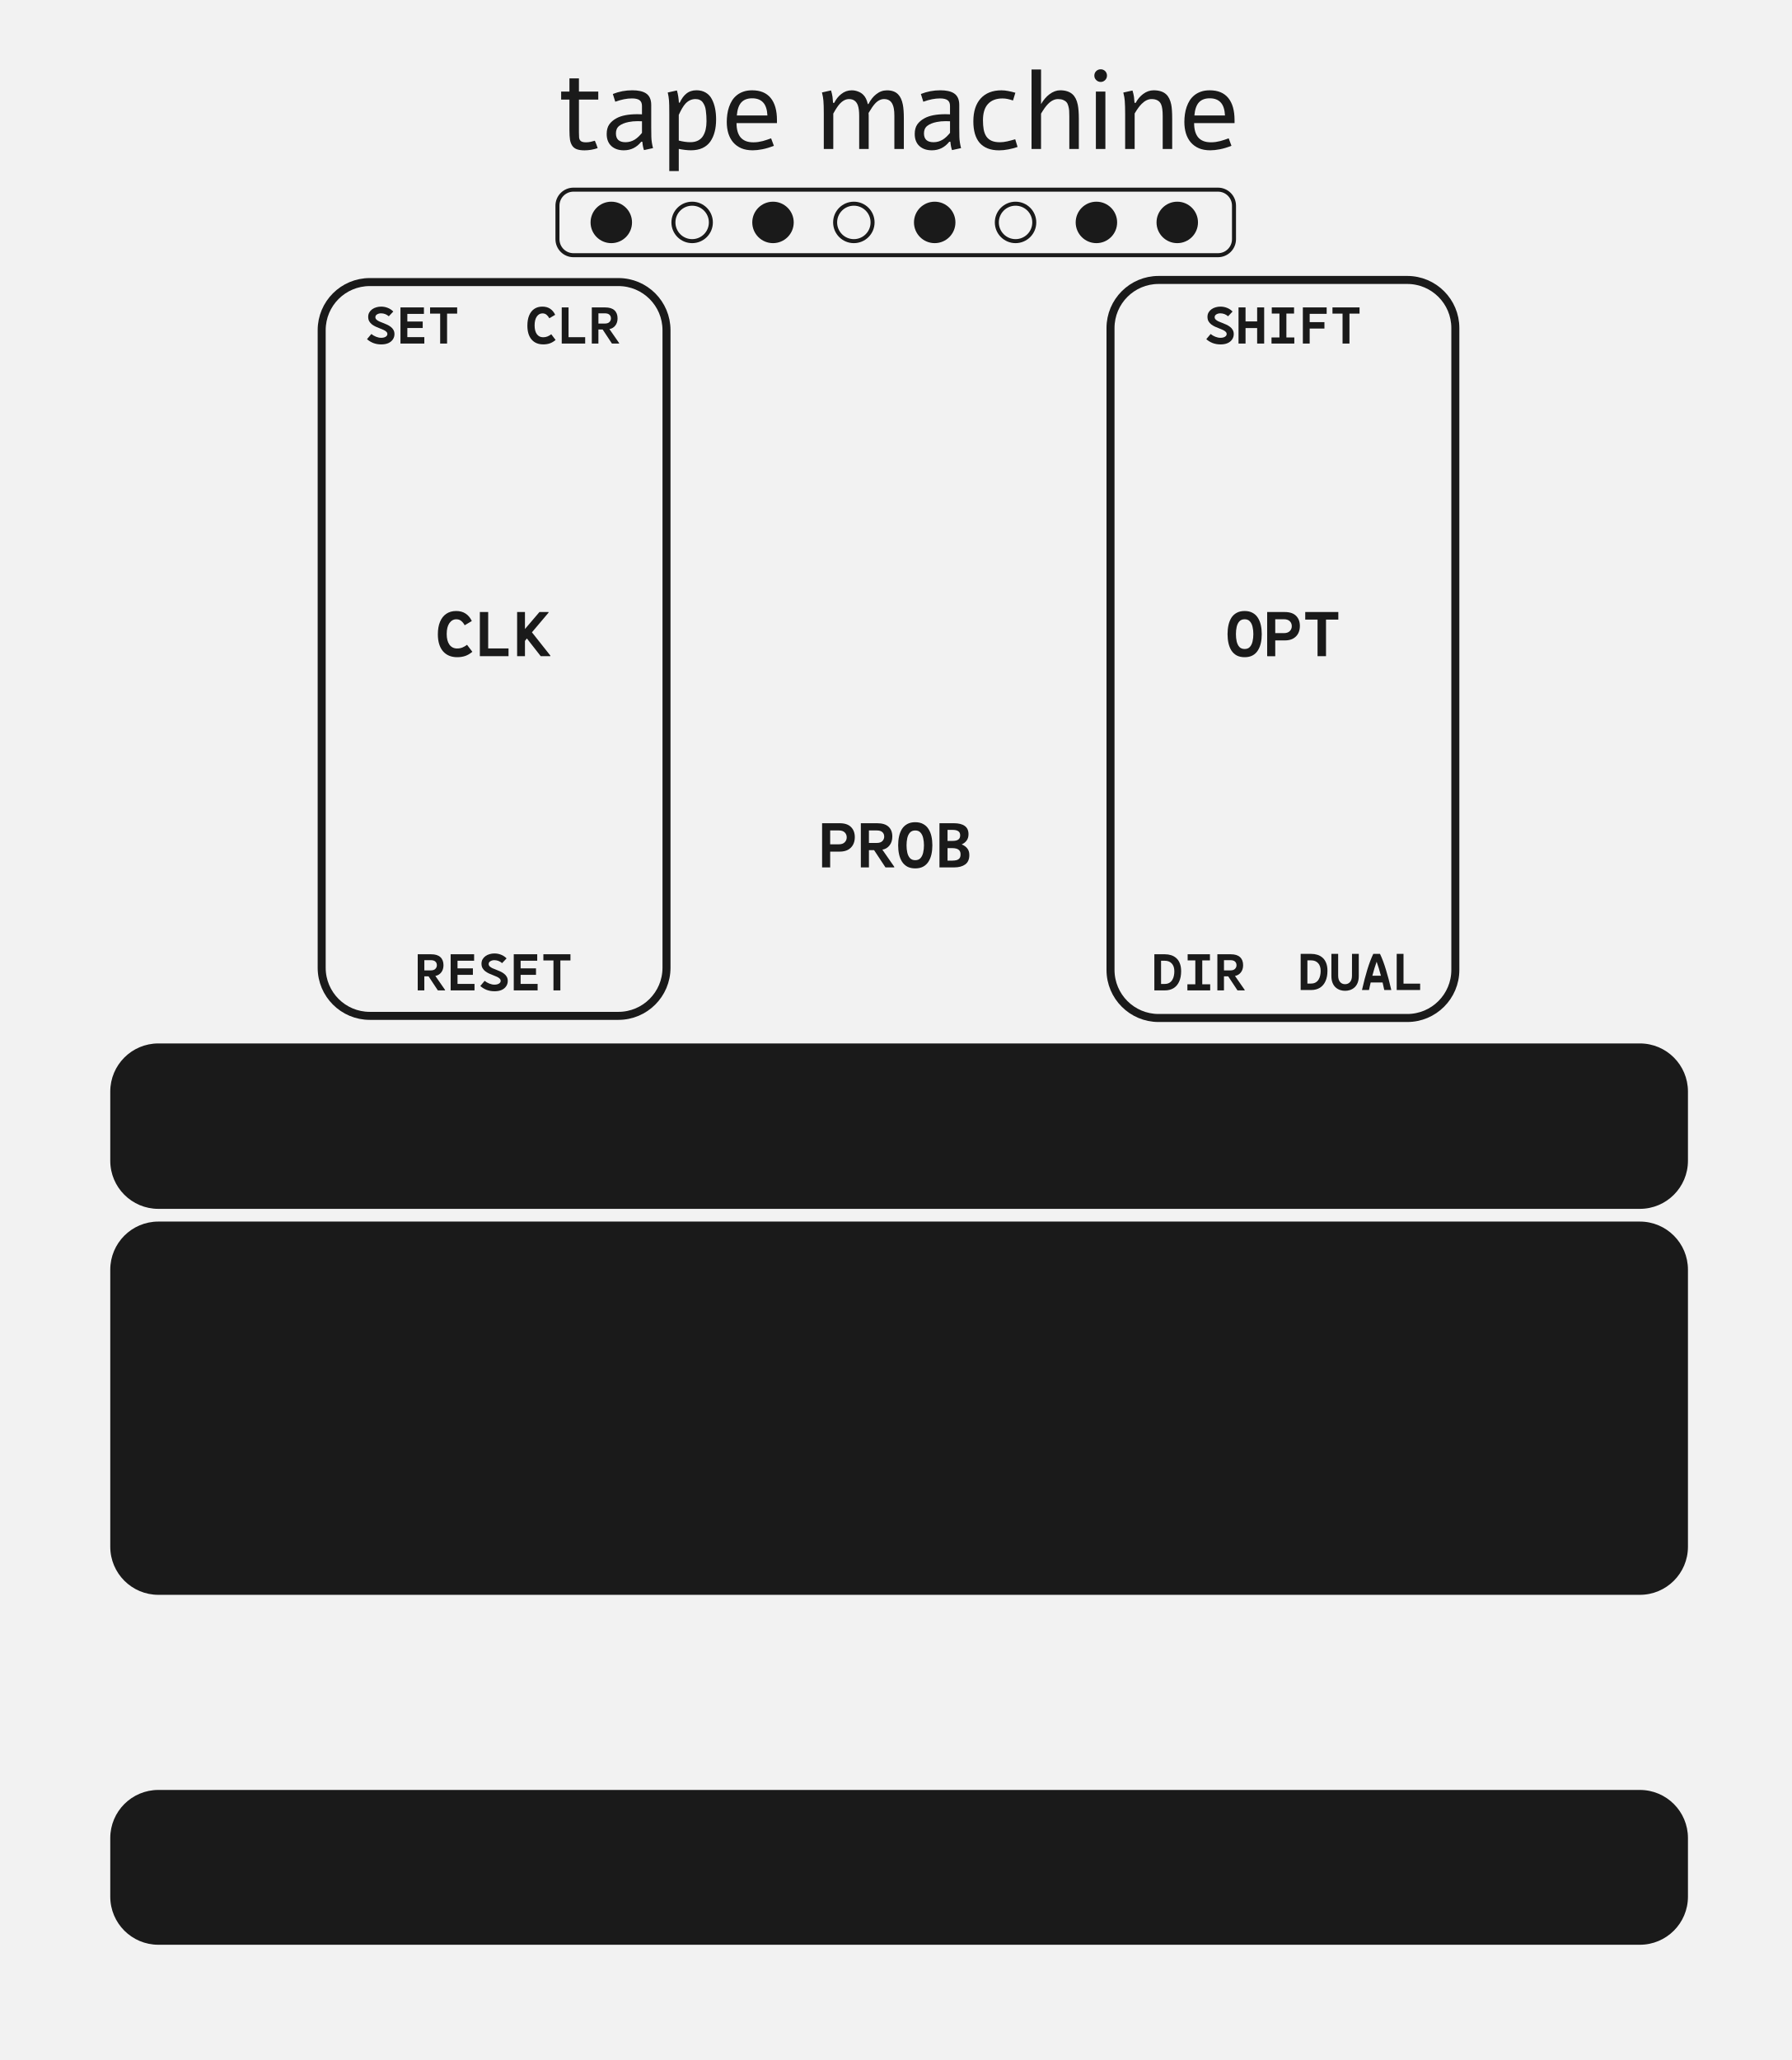
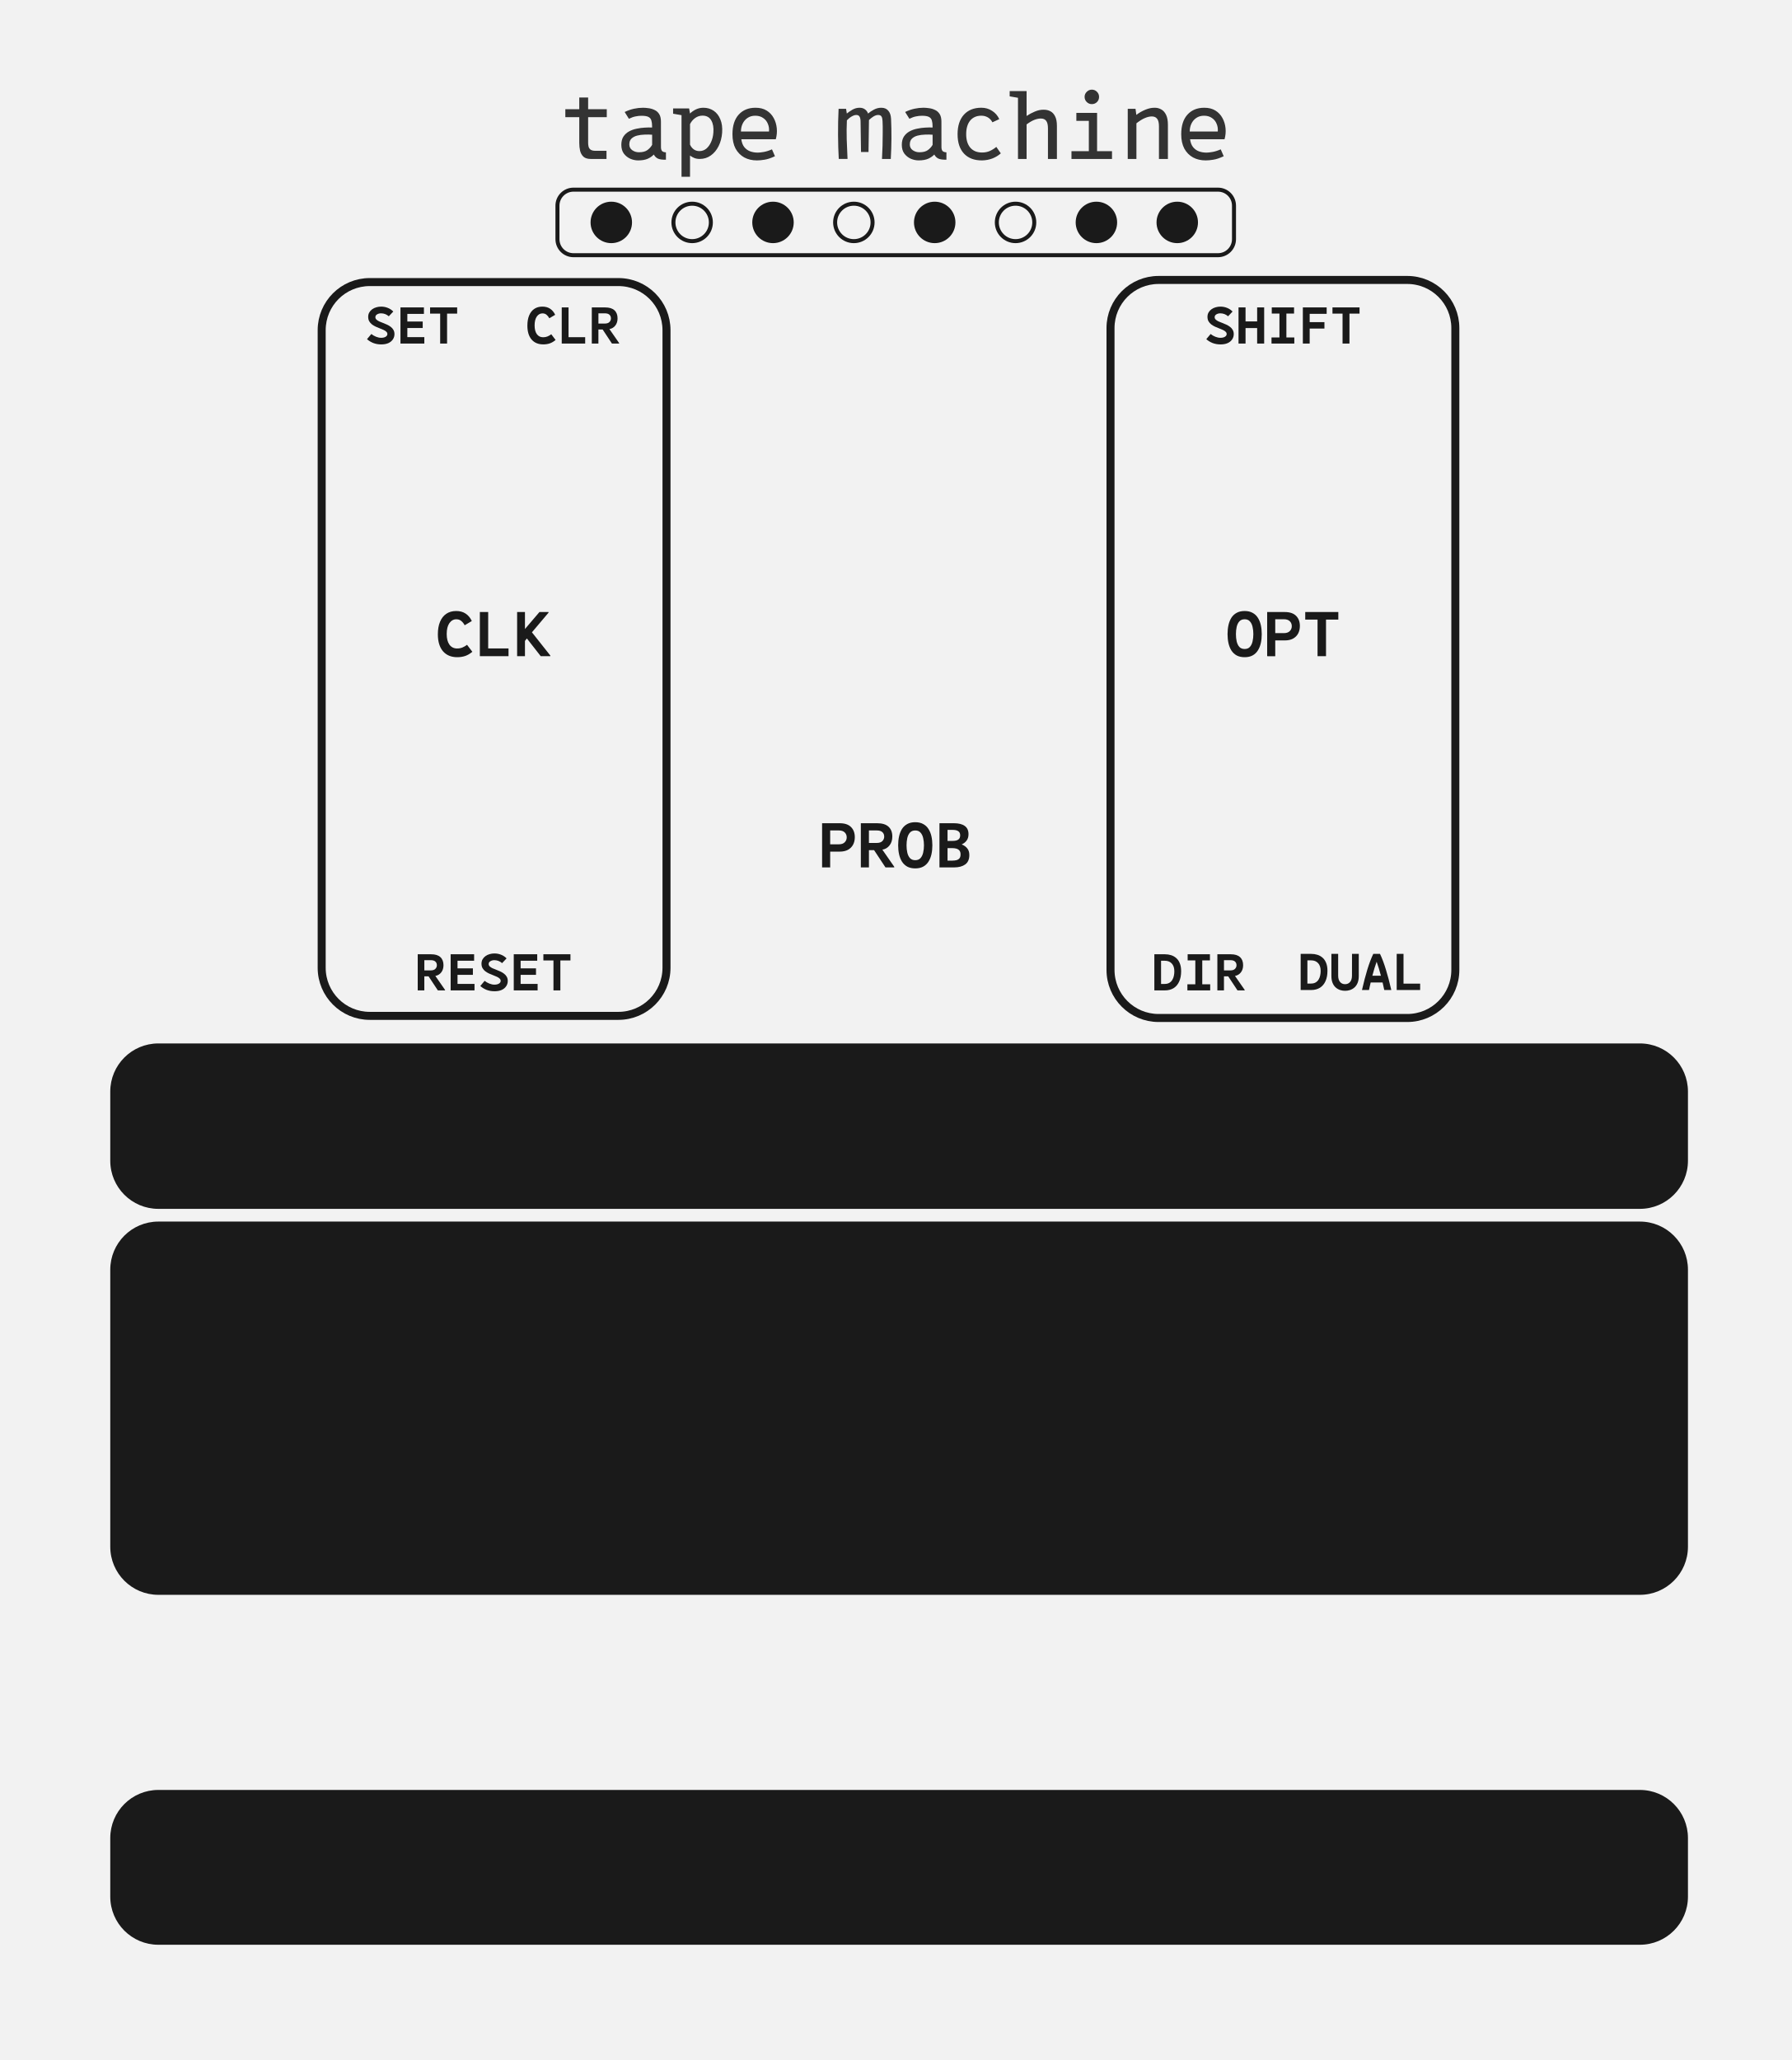
<svg xmlns="http://www.w3.org/2000/svg" width="111.76mm" height="128.5mm" viewBox="0 0 111.76 128.5" version="1.1" id="svg5" xml:space="preserve">
  <defs id="defs2">
    <rect x="57.405" y="91.628" width="31.463" height="119.779" id="rect3" />
  </defs>
  <g id="layer1" style="display:inline;fill:#f2f2f2">
    <rect style="fill:#f2f2f2;stroke-width:0.925" id="rect289" width="115.041" height="131.771" x="-1.641" y="-1.635" />
-     <g aria-label="tape machine" id="text399" style="font-size:7.056px;line-height:1.25;font-family:Alef;-inkscape-font-specification:Alef;fill:#1a1a1a;stroke-width:0.265" transform="translate(-4.947164)">
-       <path d="m 40.472,4.891 h 0.593 v 0.82 h 1.206 v 0.5 h -1.206 v 2.057 q 0,0.207 0.01,0.317 0.014,0.107 0.062,0.169 0.09,0.124 0.362,0.124 0.152,0 0.293,-0.031 0.145,-0.031 0.265,-0.069 0.096,0.21 0.176,0.462 -0.407,0.138 -0.82,0.138 -0.3,0 -0.482,-0.069 Q 40.751,9.242 40.648,9.091 40.541,8.932 40.506,8.712 40.472,8.491 40.472,8.102 V 6.211 H 39.955 V 5.711 h 0.517 z" id="path455" style="fill:#1a1a1a" />
-       <path d="M 43.331,6.345 43.18,5.863 q 0.579,-0.231 1.213,-0.231 0.555,0 0.847,0.186 0.334,0.214 0.334,0.727 v 1.409 q 0,0.282 0.007,0.579 0.003,0.176 0.034,0.365 0.028,0.179 0.072,0.341 l -0.565,0.124 q -0.079,-0.231 -0.1,-0.517 l -0.069,-0.007 q -0.427,0.537 -1.089,0.537 -0.482,0 -0.775,-0.265 -0.293,-0.269 -0.293,-0.754 0,-0.362 0.158,-0.593 0.162,-0.231 0.455,-0.389 0.462,-0.251 1.292,-0.251 0.11,0 0.296,0.007 V 6.607 q 0,-0.248 -0.152,-0.358 -0.152,-0.11 -0.475,-0.11 -0.472,0 -1.04,0.207 z m 1.667,1.943 V 7.565 q -0.093,-0.007 -0.272,-0.007 -0.303,0 -0.558,0.052 -0.379,0.076 -0.589,0.241 -0.207,0.162 -0.207,0.469 0,0.551 0.599,0.551 0.31,0 0.579,-0.165 0.22,-0.138 0.448,-0.417 z" id="path457" style="fill:#1a1a1a" />
-       <path d="M 47.293,10.672 H 46.701 V 7.062 q 0,-0.599 -0.017,-0.789 -0.017,-0.234 -0.079,-0.503 L 47.176,5.642 q 0.059,0.193 0.086,0.389 0.034,0.241 0.038,0.372 h 0.052 q 0.179,-0.372 0.396,-0.548 0.262,-0.224 0.648,-0.224 0.338,0 0.582,0.148 0.245,0.145 0.379,0.407 0.138,0.262 0.2,0.575 0.065,0.314 0.065,0.692 0,0.427 -0.09,0.768 -0.086,0.341 -0.269,0.606 -0.183,0.262 -0.489,0.407 -0.307,0.141 -0.72,0.141 -0.324,0 -0.761,-0.086 z m 0,-3.507 V 8.767 q 0.389,0.103 0.717,0.103 0.279,0 0.479,-0.1 0.203,-0.103 0.317,-0.286 0.114,-0.186 0.165,-0.413 0.052,-0.227 0.052,-0.51 0,-0.193 -0.01,-0.338 -0.007,-0.148 -0.031,-0.317 -0.021,-0.172 -0.069,-0.293 -0.048,-0.121 -0.121,-0.224 -0.072,-0.103 -0.189,-0.155 -0.114,-0.055 -0.265,-0.055 -0.365,0 -0.634,0.293 -0.193,0.214 -0.41,0.692 z" id="path459" style="fill:#1a1a1a" />
-       <path d="m 53.226,9.094 q -0.382,0.152 -0.72,0.217 -0.334,0.065 -0.599,0.065 -0.407,0 -0.71,-0.127 Q 50.893,9.118 50.69,8.884 50.49,8.65 50.387,8.326 q -0.1,-0.327 -0.1,-0.72 0,-0.241 0.034,-0.482 0.034,-0.241 0.11,-0.458 0.076,-0.22 0.196,-0.41 0.124,-0.189 0.3,-0.327 0.176,-0.138 0.41,-0.217 0.234,-0.079 0.534,-0.079 0.768,0 1.158,0.482 0.389,0.479 0.389,1.375 v 0.189 h -2.522 q 0,0.289 0.062,0.513 0.062,0.22 0.189,0.376 0.131,0.152 0.327,0.231 0.2,0.079 0.472,0.079 0.152,0 0.3,-0.021 0.152,-0.024 0.293,-0.059 0.141,-0.038 0.269,-0.083 0.131,-0.045 0.245,-0.086 z M 52.823,7.203 q -0.028,-0.558 -0.269,-0.813 -0.238,-0.258 -0.682,-0.258 -0.444,0 -0.679,0.258 -0.231,0.255 -0.279,0.813 z" id="path461" style="fill:#1a1a1a" />
-       <path d="M 56.34,9.294 V 7.079 q 0,-0.531 -0.024,-0.799 -0.014,-0.21 -0.09,-0.513 l 0.565,-0.127 q 0.065,0.207 0.093,0.4 0.014,0.072 0.034,0.376 h 0.072 q 0.176,-0.351 0.441,-0.551 0.286,-0.231 0.651,-0.231 0.207,0 0.4,0.076 0.193,0.072 0.324,0.207 0.196,0.193 0.279,0.572 h 0.041 q 0.207,-0.4 0.486,-0.613 0.3,-0.241 0.672,-0.241 0.451,0 0.692,0.251 0.21,0.21 0.296,0.641 0.062,0.314 0.062,0.875 V 9.294 H 60.743 V 7.234 q 0,-0.272 -0.031,-0.448 -0.048,-0.272 -0.172,-0.424 -0.155,-0.183 -0.434,-0.183 -0.317,0 -0.586,0.303 -0.162,0.183 -0.386,0.565 0.007,0.059 0.007,0.172 V 9.294 H 58.548 V 7.234 q 0,-0.438 -0.086,-0.672 -0.145,-0.382 -0.548,-0.382 -0.31,0 -0.589,0.31 -0.162,0.179 -0.393,0.596 V 9.294 Z" id="path463" style="fill:#1a1a1a" />
-       <path d="M 62.548,6.345 62.397,5.863 q 0.579,-0.231 1.213,-0.231 0.555,0 0.847,0.186 0.334,0.214 0.334,0.727 v 1.409 q 0,0.282 0.007,0.579 0.003,0.176 0.034,0.365 0.028,0.179 0.072,0.341 l -0.565,0.124 q -0.079,-0.231 -0.1,-0.517 l -0.069,-0.007 q -0.427,0.537 -1.089,0.537 -0.482,0 -0.775,-0.265 -0.293,-0.269 -0.293,-0.754 0,-0.362 0.158,-0.593 0.162,-0.231 0.455,-0.389 0.462,-0.251 1.292,-0.251 0.11,0 0.296,0.007 V 6.607 q 0,-0.248 -0.152,-0.358 -0.152,-0.11 -0.475,-0.11 -0.472,0 -1.04,0.207 z m 1.667,1.943 V 7.565 q -0.093,-0.007 -0.272,-0.007 -0.303,0 -0.558,0.052 -0.379,0.076 -0.589,0.241 -0.207,0.162 -0.207,0.469 0,0.551 0.599,0.551 0.31,0 0.579,-0.165 0.22,-0.138 0.448,-0.417 z" id="path465" style="fill:#1a1a1a" />
-       <path d="m 68.429,9.167 q -0.269,0.093 -0.575,0.152 -0.303,0.059 -0.575,0.059 -0.413,0 -0.717,-0.121 -0.303,-0.121 -0.503,-0.351 -0.196,-0.231 -0.293,-0.565 -0.096,-0.338 -0.096,-0.768 0,-0.469 0.117,-0.83 0.121,-0.362 0.345,-0.606 0.227,-0.248 0.551,-0.376 0.327,-0.127 0.741,-0.127 0.21,0 0.427,0.045 0.217,0.041 0.441,0.107 l -0.148,0.482 q -0.179,-0.059 -0.334,-0.093 -0.152,-0.034 -0.32,-0.034 -0.586,0 -0.903,0.341 -0.317,0.338 -0.317,1.023 0,0.32 0.045,0.575 0.048,0.251 0.165,0.431 0.121,0.176 0.324,0.269 0.207,0.093 0.524,0.093 0.207,0 0.444,-0.052 0.241,-0.055 0.51,-0.134 z" id="path467" style="fill:#1a1a1a" />
-       <path d="m 69.301,4.333 h 0.593 v 2.16 q 0.231,-0.393 0.524,-0.613 0.334,-0.248 0.665,-0.248 0.496,0 0.772,0.248 0.238,0.214 0.327,0.644 0.069,0.327 0.069,0.882 V 9.294 H 71.657 V 7.241 q 0,-0.21 -0.01,-0.345 -0.01,-0.138 -0.052,-0.286 -0.038,-0.152 -0.114,-0.234 -0.072,-0.086 -0.207,-0.141 -0.131,-0.055 -0.32,-0.055 -0.327,0 -0.63,0.31 -0.193,0.196 -0.431,0.599 V 9.294 h -0.593 z" id="path469" style="fill:#1a1a1a" />
-       <path d="m 73.617,4.323 q 0.158,0 0.276,0.11 0.114,0.121 0.114,0.282 0,0.165 -0.114,0.279 -0.117,0.117 -0.276,0.117 -0.165,0 -0.282,-0.117 -0.117,-0.11 -0.117,-0.279 0,-0.165 0.117,-0.282 0.117,-0.11 0.282,-0.11 z m -0.303,1.388 h 0.593 V 9.294 h -0.593 z" id="path471" style="fill:#1a1a1a" />
-       <path d="m 75.026,5.773 0.572,-0.127 q 0.065,0.207 0.093,0.4 0.014,0.093 0.034,0.369 h 0.072 q 0.189,-0.348 0.469,-0.555 0.307,-0.227 0.648,-0.227 0.513,0 0.782,0.248 0.231,0.21 0.32,0.644 0.059,0.296 0.059,0.882 V 9.294 H 77.483 V 7.241 q 0,-0.513 -0.1,-0.734 -0.148,-0.327 -0.596,-0.327 -0.317,0 -0.62,0.303 -0.203,0.203 -0.434,0.596 V 9.294 H 75.14 V 7.089 q 0,-0.465 -0.024,-0.803 -0.014,-0.21 -0.09,-0.513 z" id="path473" style="fill:#1a1a1a" />
-       <path d="m 81.772,9.094 q -0.382,0.152 -0.72,0.217 -0.334,0.065 -0.599,0.065 -0.407,0 -0.71,-0.127 -0.303,-0.131 -0.506,-0.365 -0.2,-0.234 -0.303,-0.558 -0.1,-0.327 -0.1,-0.72 0,-0.241 0.034,-0.482 0.034,-0.241 0.11,-0.458 0.076,-0.22 0.196,-0.41 0.124,-0.189 0.3,-0.327 0.176,-0.138 0.41,-0.217 0.234,-0.079 0.534,-0.079 0.768,0 1.158,0.482 0.389,0.479 0.389,1.375 V 7.678 H 79.443 q 0,0.289 0.062,0.513 0.062,0.22 0.189,0.376 0.131,0.152 0.327,0.231 0.2,0.079 0.472,0.079 0.152,0 0.3,-0.021 0.152,-0.024 0.293,-0.059 0.141,-0.038 0.269,-0.083 0.131,-0.045 0.245,-0.086 z M 81.369,7.203 Q 81.341,6.645 81.1,6.39 80.862,6.132 80.418,6.132 q -0.444,0 -0.679,0.258 -0.231,0.255 -0.279,0.813 z" id="path475" style="fill:#1a1a1a" />
-     </g>
    <rect style="fill:#1a1a1a;fill-opacity:0;stroke:#1a1a1a;stroke-width:0.25;stroke-dasharray:none;stroke-opacity:1" id="rect877" width="42.207" height="4.089" x="34.777" y="11.83" rx="1" ry="1" />
    <circle style="display:inline;fill:#1a1a1a;fill-opacity:1;stroke:#1a1a1a;stroke-width:0.25;stroke-dasharray:none;stroke-opacity:1" id="path2125" cx="38.136" cy="13.874" r="1.168" />
    <path id="use5556" style="display:inline;fill:#1a1a1a;fill-opacity:0;stroke:#1a1a1a;stroke-width:0.25" d="m 44.348,13.874 a 1.168,1.168 0 0 1 -1.168,1.168 1.168,1.168 0 0 1 -1.168,-1.168 1.168,1.168 0 0 1 1.168,-1.168 1.168,1.168 0 0 1 1.168,1.168 z" />
    <path id="use5558" style="display:inline;fill:#1a1a1a;fill-opacity:1;stroke:#1a1a1a;stroke-width:0.25" d="m 49.392,13.874 a 1.168,1.168 0 0 1 -1.168,1.168 1.168,1.168 0 0 1 -1.168,-1.168 1.168,1.168 0 0 1 1.168,-1.168 1.168,1.168 0 0 1 1.168,1.168 z" />
    <path id="use5560" style="display:inline;fill:#1a1a1a;fill-opacity:0;stroke:#1a1a1a;stroke-width:0.25" d="m 54.436,13.874 a 1.168,1.168 0 0 1 -1.168,1.168 1.168,1.168 0 0 1 -1.168,-1.168 1.168,1.168 0 0 1 1.168,-1.168 1.168,1.168 0 0 1 1.168,1.168 z" />
    <path id="use5562" style="display:inline;fill:#1a1a1a;fill-opacity:1;stroke:#1a1a1a;stroke-width:0.25" d="m 59.48,13.874 a 1.168,1.168 0 0 1 -1.168,1.168 1.168,1.168 0 0 1 -1.168,-1.168 1.168,1.168 0 0 1 1.168,-1.168 1.168,1.168 0 0 1 1.168,1.168 z" />
    <path id="use5564" style="display:inline;fill:#1a1a1a;fill-opacity:0;stroke:#1a1a1a;stroke-width:0.25" d="m 64.524,13.874 a 1.168,1.168 0 0 1 -1.168,1.168 1.168,1.168 0 0 1 -1.168,-1.168 1.168,1.168 0 0 1 1.168,-1.168 1.168,1.168 0 0 1 1.168,1.168 z" />
    <path id="use5566" style="display:inline;fill:#1a1a1a;fill-opacity:1;stroke:#1a1a1a;stroke-width:0.25" d="m 69.568,13.874 a 1.168,1.168 0 0 1 -1.168,1.168 1.168,1.168 0 0 1 -1.168,-1.168 1.168,1.168 0 0 1 1.168,-1.168 1.168,1.168 0 0 1 1.168,1.168 z" />
    <path id="use5568" style="display:inline;fill:#1a1a1a;fill-opacity:1;stroke:#1a1a1a;stroke-width:0.25" d="m 74.612,13.874 a 1.168,1.168 0 0 1 -1.168,1.168 1.168,1.168 0 0 1 -1.168,-1.168 1.168,1.168 0 0 1 1.168,-1.168 1.168,1.168 0 0 1 1.168,1.168 z" />
    <text xml:space="preserve" transform="scale(0.2645833)" id="text1" style="font-style:normal;font-variant:normal;font-weight:normal;font-stretch:normal;font-size:12px;line-height:0.8;font-family:FreeMono;-inkscape-font-specification:FreeMono;text-align:start;writing-mode:tb-rl;direction:ltr;white-space:pre;shape-inside:url(#rect3);display:inline;fill:#000000;stroke:#000000" x="13.368" y="0" />
    <rect style="fill:#1a1a1a;fill-opacity:1;stroke:none;stroke-width:0.5" id="rect6" width="98.425" height="23.283" x="6.879" y="76.2" rx="3" ry="3" />
    <rect style="fill:#1a1a1a;fill-opacity:1;stroke:none;stroke-width:0.5" id="rect7" width="98.425" height="9.657" x="6.879" y="111.654" rx="3" ry="3" />
    <rect style="fill:none;stroke:#1a1a1a;stroke-width:0.5" id="rect1" width="21.512" height="45.773" x="20.068" y="17.595" rx="3" ry="3" />
    <rect style="fill:none;stroke:#1a1a1a;stroke-width:0.5" id="rect4" width="21.512" height="46.038" x="69.28" y="17.463" rx="3" ry="3" />
    <path style="font-weight:bold;font-size:3.881px;line-height:0;font-family:'0xProto Nerd Font Mono';-inkscape-font-specification:'0xProto Nerd Font Mono Bold';letter-spacing:0px;word-spacing:0px;text-orientation:upright;fill:#1a1a1a;stroke-width:0.5" d="m 28.523,40.995 q -0.567,0 -0.889,-0.373 -0.318,-0.376 -0.318,-1.056 0,-0.458 0.136,-0.78 0.136,-0.326 0.388,-0.497 0.256,-0.175 0.617,-0.175 0.353,0 0.594,0.163 0.241,0.159 0.384,0.462 l -0.446,0.264 q -0.085,-0.163 -0.213,-0.268 -0.124,-0.105 -0.31,-0.105 -0.26,0 -0.431,0.241 -0.167,0.241 -0.167,0.679 0,0.423 0.171,0.664 0.175,0.237 0.477,0.237 0.186,0 0.334,-0.062 0.151,-0.062 0.287,-0.167 l 0.33,0.435 q -0.21,0.179 -0.439,0.26 -0.229,0.078 -0.504,0.078 z m 1.413,-0.062 v -2.755 h 0.52 v 2.27 h 1.269 v 0.485 z m 3.799,0 -0.865,-1.106 -0.12,0.151 v 0.955 h -0.489 v -2.755 h 0.489 v 1.059 l 0.904,-1.059 h 0.567 v 0.039 l -1.036,1.226 1.149,1.451 v 0.039 z" id="text4" aria-label="CLK" />
    <path style="font-weight:bold;font-size:3.881px;line-height:0;font-family:'0xProto Nerd Font Mono';-inkscape-font-specification:'0xProto Nerd Font Mono Bold';letter-spacing:0px;word-spacing:0px;text-orientation:upright;fill:#1a1a1a;stroke-width:0.5" d="m 77.648,40.995 q -0.291,0 -0.497,-0.109 -0.202,-0.113 -0.33,-0.31 -0.124,-0.198 -0.182,-0.458 -0.058,-0.26 -0.058,-0.563 0,-0.303 0.058,-0.563 0.058,-0.26 0.182,-0.458 0.128,-0.198 0.33,-0.307 0.206,-0.113 0.497,-0.113 0.291,0 0.493,0.113 0.206,0.109 0.33,0.307 0.128,0.198 0.186,0.458 0.058,0.26 0.058,0.563 0,0.303 -0.058,0.563 -0.058,0.26 -0.186,0.458 -0.124,0.198 -0.33,0.31 -0.202,0.109 -0.493,0.109 z m 0,-0.512 q 0.21,0 0.326,-0.128 0.12,-0.132 0.167,-0.345 0.05,-0.213 0.05,-0.454 0,-0.244 -0.05,-0.454 -0.047,-0.213 -0.167,-0.341 -0.116,-0.132 -0.326,-0.132 -0.21,0 -0.33,0.132 -0.116,0.128 -0.167,0.341 -0.047,0.21 -0.047,0.454 0,0.241 0.047,0.454 0.05,0.213 0.167,0.345 0.12,0.128 0.33,0.128 z m 1.405,0.45 v -2.755 h 1.098 q 0.47,0 0.706,0.237 0.237,0.237 0.237,0.633 0,0.264 -0.109,0.47 -0.109,0.202 -0.318,0.318 -0.21,0.113 -0.516,0.113 H 79.557 v 0.986 z m 0.504,-1.44 h 0.543 q 0.241,0 0.365,-0.128 0.124,-0.128 0.124,-0.303 0,-0.19 -0.124,-0.31 -0.124,-0.124 -0.365,-0.124 H 79.557 Z m 2.639,1.44 v -2.282 h -0.768 v -0.473 h 2.064 v 0.473 H 82.724 v 2.282 z" id="text5" aria-label="OPT" />
    <path style="font-weight:bold;font-size:3.881px;line-height:0;font-family:'0xProto Nerd Font Mono';-inkscape-font-specification:'0xProto Nerd Font Mono Bold';letter-spacing:0px;word-spacing:0px;text-orientation:upright;fill:#1a1a1a;stroke-width:0.5" d="m 51.287,54.107 v -2.755 h 1.098 q 0.47,0 0.706,0.237 0.237,0.237 0.237,0.633 0,0.264 -0.109,0.47 -0.109,0.202 -0.318,0.318 -0.21,0.113 -0.516,0.113 h -0.594 v 0.986 z m 0.504,-1.44 h 0.543 q 0.241,0 0.365,-0.128 0.124,-0.128 0.124,-0.303 0,-0.19 -0.124,-0.31 -0.124,-0.124 -0.365,-0.124 h -0.543 z m 1.913,1.44 v -2.755 h 1.021 q 0.473,0 0.706,0.217 0.237,0.217 0.237,0.613 0,0.334 -0.175,0.555 -0.171,0.217 -0.446,0.264 l 0.741,1.067 v 0.039 h -0.547 l -0.71,-1.075 h -0.322 v 1.075 z m 0.504,-1.525 h 0.485 q 0.241,0 0.353,-0.116 0.116,-0.116 0.116,-0.276 0,-0.182 -0.116,-0.283 -0.113,-0.105 -0.353,-0.105 h -0.485 z m 2.891,1.587 q -0.291,0 -0.497,-0.109 -0.202,-0.113 -0.33,-0.31 -0.124,-0.198 -0.182,-0.458 -0.058,-0.26 -0.058,-0.563 0,-0.303 0.058,-0.563 0.058,-0.26 0.182,-0.458 0.128,-0.198 0.33,-0.307 0.206,-0.113 0.497,-0.113 0.291,0 0.493,0.113 0.206,0.109 0.33,0.307 0.128,0.198 0.186,0.458 0.058,0.26 0.058,0.563 0,0.303 -0.058,0.563 -0.058,0.26 -0.186,0.458 -0.124,0.198 -0.33,0.31 -0.202,0.109 -0.493,0.109 z m 0,-0.512 q 0.21,0 0.326,-0.128 0.12,-0.132 0.167,-0.345 0.05,-0.213 0.05,-0.454 0,-0.244 -0.05,-0.454 -0.047,-0.213 -0.167,-0.341 -0.116,-0.132 -0.326,-0.132 -0.21,0 -0.33,0.132 -0.116,0.128 -0.167,0.341 -0.047,0.21 -0.047,0.454 0,0.241 0.047,0.454 0.05,0.213 0.167,0.345 0.12,0.128 0.33,0.128 z m 1.51,0.45 v -2.755 h 0.904 q 0.439,0 0.671,0.167 0.237,0.167 0.237,0.516 0,0.237 -0.116,0.396 -0.116,0.159 -0.31,0.241 0.233,0.097 0.353,0.256 0.124,0.155 0.124,0.407 0,0.404 -0.26,0.59 -0.256,0.182 -0.683,0.182 z m 0.504,-1.653 h 0.33 q 0.221,0 0.338,-0.081 0.12,-0.081 0.12,-0.268 0,-0.179 -0.12,-0.256 -0.116,-0.081 -0.338,-0.081 h -0.33 z m 0,1.23 h 0.307 q 0.124,0 0.241,-0.027 0.116,-0.027 0.19,-0.109 0.074,-0.085 0.074,-0.252 0,-0.159 -0.074,-0.244 -0.074,-0.085 -0.19,-0.116 -0.116,-0.031 -0.241,-0.031 h -0.307 z" id="text6" aria-label="PROB" />
    <path style="font-weight:bold;font-size:3.175px;line-height:0;font-family:'0xProto Nerd Font Mono';-inkscape-font-specification:'0xProto Nerd Font Mono Bold';letter-spacing:0px;word-spacing:0px;text-orientation:upright;fill:#1a1a1a;stroke-width:0.5" d="m 22.897,21.155 0.27,-0.321 q 0.127,0.105 0.292,0.171 0.165,0.067 0.321,0.067 0.168,0 0.276,-0.064 0.111,-0.067 0.111,-0.171 0,-0.086 -0.067,-0.146 -0.064,-0.064 -0.171,-0.111 -0.105,-0.051 -0.235,-0.098 -0.127,-0.048 -0.254,-0.105 -0.127,-0.06 -0.235,-0.14 -0.105,-0.083 -0.171,-0.197 -0.064,-0.114 -0.064,-0.276 0,-0.159 0.07,-0.276 0.07,-0.121 0.184,-0.2 0.117,-0.083 0.26,-0.121 0.143,-0.041 0.289,-0.041 0.222,0 0.419,0.079 0.2,0.079 0.343,0.229 l -0.279,0.295 q -0.213,-0.184 -0.486,-0.184 -0.137,0 -0.244,0.064 -0.108,0.064 -0.108,0.175 0,0.086 0.064,0.149 0.067,0.064 0.171,0.114 0.108,0.048 0.235,0.095 0.127,0.048 0.251,0.105 0.127,0.057 0.232,0.137 0.108,0.079 0.171,0.191 0.067,0.111 0.067,0.267 0,0.181 -0.098,0.327 -0.095,0.146 -0.279,0.232 -0.184,0.083 -0.448,0.083 -0.276,0 -0.502,-0.089 -0.225,-0.092 -0.384,-0.238 z m 2.086,0.276 V 19.177 h 1.464 v 0.403 h -1.035 v 0.476 h 0.959 V 20.46 h -0.959 v 0.568 h 1.06 v 0.403 z m 2.477,0 v -1.867 h -0.629 V 19.177 h 1.689 v 0.387 h -0.629 v 1.867 z" id="text2" aria-label="SET" />
    <path style="font-weight:bold;font-size:3.175px;line-height:0;font-family:'0xProto Nerd Font Mono';-inkscape-font-specification:'0xProto Nerd Font Mono Bold';letter-spacing:0px;word-spacing:0px;text-orientation:upright;fill:#1a1a1a;stroke-width:0.5" d="m 33.888,21.482 q -0.464,0 -0.727,-0.305 -0.26,-0.308 -0.26,-0.864 0,-0.375 0.111,-0.638 0.111,-0.267 0.318,-0.406 0.21,-0.143 0.505,-0.143 0.289,0 0.486,0.133 0.197,0.13 0.314,0.378 l -0.365,0.216 q -0.07,-0.133 -0.175,-0.219 -0.102,-0.086 -0.254,-0.086 -0.213,0 -0.352,0.197 -0.137,0.197 -0.137,0.556 0,0.346 0.14,0.543 0.143,0.194 0.391,0.194 0.152,0 0.273,-0.051 0.124,-0.051 0.235,-0.137 l 0.27,0.356 q -0.171,0.146 -0.359,0.213 -0.187,0.064 -0.413,0.064 z m 1.156,-0.051 v -2.254 h 0.425 v 1.857 h 1.038 v 0.397 z m 1.876,0 v -2.254 h 0.835 q 0.387,0 0.578,0.178 0.194,0.178 0.194,0.502 0,0.273 -0.143,0.454 -0.14,0.178 -0.365,0.216 l 0.606,0.873 v 0.032 H 38.177 L 37.596,20.552 h -0.264 v 0.879 z m 0.413,-1.248 h 0.397 q 0.197,0 0.289,-0.095 0.095,-0.095 0.095,-0.225 0,-0.149 -0.095,-0.232 -0.092,-0.086 -0.289,-0.086 h -0.397 z" id="text3" aria-label="CLR" />
    <path style="font-weight:bold;font-size:3.175px;line-height:0;font-family:'0xProto Nerd Font Mono';-inkscape-font-specification:'0xProto Nerd Font Mono Bold';letter-spacing:0px;word-spacing:0px;text-orientation:upright;fill:#1a1a1a;stroke-width:0.5" d="m 26.06,61.78 v -2.254 h 0.835 q 0.387,0 0.578,0.178 0.194,0.178 0.194,0.502 0,0.273 -0.143,0.454 -0.14,0.178 -0.365,0.216 l 0.606,0.873 v 0.032 h -0.448 l -0.581,-0.879 h -0.264 v 0.879 z m 0.413,-1.248 h 0.397 q 0.197,0 0.289,-0.095 0.095,-0.095 0.095,-0.225 0,-0.149 -0.095,-0.232 -0.092,-0.086 -0.289,-0.086 h -0.397 z m 1.641,1.248 v -2.254 h 1.464 v 0.403 h -1.035 v 0.476 h 0.959 v 0.403 h -0.959 v 0.568 h 1.06 v 0.403 z m 1.851,-0.276 0.27,-0.321 q 0.127,0.105 0.292,0.171 0.165,0.067 0.321,0.067 0.168,0 0.276,-0.064 0.111,-0.067 0.111,-0.171 0,-0.086 -0.067,-0.146 -0.064,-0.064 -0.171,-0.111 -0.105,-0.051 -0.235,-0.098 -0.127,-0.048 -0.254,-0.105 -0.127,-0.06 -0.235,-0.14 -0.105,-0.083 -0.171,-0.197 -0.064,-0.114 -0.064,-0.276 0,-0.159 0.07,-0.276 0.07,-0.121 0.184,-0.2 0.117,-0.083 0.26,-0.121 0.143,-0.041 0.289,-0.041 0.222,0 0.419,0.079 0.2,0.079 0.343,0.229 l -0.279,0.295 q -0.213,-0.184 -0.486,-0.184 -0.137,0 -0.244,0.064 -0.108,0.064 -0.108,0.175 0,0.086 0.064,0.149 0.067,0.064 0.171,0.114 0.108,0.048 0.235,0.095 0.127,0.048 0.251,0.105 0.127,0.057 0.232,0.137 0.108,0.079 0.171,0.191 0.067,0.111 0.067,0.267 0,0.181 -0.098,0.327 -0.095,0.146 -0.279,0.232 -0.184,0.083 -0.448,0.083 -0.276,0 -0.502,-0.089 -0.225,-0.092 -0.384,-0.238 z m 2.086,0.276 v -2.254 h 1.464 v 0.403 h -1.035 v 0.476 h 0.959 v 0.403 h -0.959 v 0.568 h 1.06 v 0.403 z m 2.477,0 v -1.867 h -0.629 v -0.387 h 1.689 v 0.387 h -0.629 v 1.867 z" id="text7" aria-label="RESET" />
    <path style="font-weight:bold;font-size:3.175px;line-height:0;font-family:'0xProto Nerd Font Mono';-inkscape-font-specification:'0xProto Nerd Font Mono Bold';letter-spacing:0px;word-spacing:0px;text-orientation:upright;fill:#1a1a1a;stroke-width:0.5" d="m 75.256,21.155 0.27,-0.321 q 0.127,0.105 0.292,0.171 0.165,0.067 0.321,0.067 0.168,0 0.276,-0.064 0.111,-0.067 0.111,-0.171 0,-0.086 -0.067,-0.146 -0.064,-0.064 -0.171,-0.111 -0.105,-0.051 -0.235,-0.098 -0.127,-0.048 -0.254,-0.105 -0.127,-0.06 -0.235,-0.14 -0.105,-0.083 -0.171,-0.197 -0.064,-0.114 -0.064,-0.276 0,-0.159 0.07,-0.276 0.07,-0.121 0.184,-0.2 0.117,-0.083 0.26,-0.121 0.143,-0.041 0.289,-0.041 0.222,0 0.419,0.079 0.2,0.079 0.343,0.229 l -0.279,0.295 q -0.213,-0.184 -0.486,-0.184 -0.137,0 -0.244,0.064 -0.108,0.064 -0.108,0.175 0,0.086 0.064,0.149 0.067,0.064 0.171,0.114 0.108,0.048 0.235,0.095 0.127,0.048 0.251,0.105 0.127,0.057 0.232,0.137 0.108,0.079 0.171,0.191 0.067,0.111 0.067,0.267 0,0.181 -0.098,0.327 -0.095,0.146 -0.279,0.232 -0.184,0.083 -0.448,0.083 -0.276,0 -0.502,-0.089 -0.225,-0.092 -0.384,-0.238 z m 2.01,-1.978 h 0.438 v 0.873 h 0.724 v -0.873 h 0.438 v 2.254 h -0.438 v -0.968 h -0.724 v 0.968 h -0.438 z m 3.48,2.254 h -1.422 v -0.381 h 0.495 v -1.492 h -0.479 v -0.381 h 1.391 v 0.381 h -0.479 v 1.492 h 0.495 z m 0.533,0 v -2.254 h 1.486 v 0.4 h -1.06 v 0.518 h 0.921 v 0.4 h -0.921 v 0.937 z m 2.477,0 v -1.867 h -0.629 v -0.387 h 1.689 v 0.387 h -0.629 v 1.867 z" id="text8" aria-label="SHIFT" />
    <path style="font-weight:bold;font-size:3.175px;line-height:0;font-family:'0xProto Nerd Font Mono';-inkscape-font-specification:'0xProto Nerd Font Mono Bold';letter-spacing:0px;word-spacing:0px;text-orientation:upright;fill:#1a1a1a;stroke-width:0.5" d="m 72.015,61.78 v -2.254 h 0.664 q 0.2,0 0.381,0.057 0.181,0.057 0.321,0.181 0.143,0.124 0.222,0.327 0.083,0.2 0.083,0.492 0,0.371 -0.121,0.641 -0.117,0.267 -0.346,0.413 -0.229,0.143 -0.559,0.143 z m 0.419,-0.403 h 0.222 q 0.178,0 0.295,-0.07 0.117,-0.07 0.184,-0.184 0.07,-0.114 0.098,-0.254 0.029,-0.14 0.029,-0.276 0,-0.324 -0.162,-0.492 -0.159,-0.171 -0.429,-0.171 h -0.238 z m 3.064,0.403 h -1.422 v -0.381 h 0.495 v -1.492 h -0.479 v -0.381 h 1.391 v 0.381 h -0.479 v 1.492 h 0.495 z m 0.448,0 v -2.254 h 0.835 q 0.387,0 0.578,0.178 0.194,0.178 0.194,0.502 0,0.273 -0.143,0.454 -0.14,0.178 -0.365,0.216 l 0.606,0.873 v 0.032 h -0.448 l -0.581,-0.879 h -0.264 v 0.879 z m 0.413,-1.248 h 0.397 q 0.197,0 0.289,-0.095 0.095,-0.095 0.095,-0.225 0,-0.149 -0.095,-0.232 -0.092,-0.086 -0.289,-0.086 h -0.397 z" id="text9" aria-label="DIR" />
    <path style="font-weight:bold;font-size:3.175px;line-height:0;font-family:'0xProto Nerd Font Mono';-inkscape-font-specification:'0xProto Nerd Font Mono Bold';letter-spacing:0px;word-spacing:0px;text-orientation:upright;fill:#1a1a1a;stroke-width:0.5" d="m 81.143,61.756 v -2.254 h 0.664 q 0.2,0 0.381,0.057 0.181,0.057 0.321,0.181 0.143,0.124 0.222,0.327 0.083,0.2 0.083,0.492 0,0.371 -0.121,0.641 -0.117,0.267 -0.346,0.413 -0.229,0.143 -0.559,0.143 z m 0.419,-0.403 h 0.222 q 0.178,0 0.295,-0.07 0.117,-0.07 0.184,-0.184 0.07,-0.114 0.098,-0.254 0.029,-0.14 0.029,-0.276 0,-0.324 -0.162,-0.492 -0.159,-0.171 -0.429,-0.171 H 81.563 Z m 2.784,-1.851 h 0.422 v 1.375 q 0,0.257 -0.073,0.435 -0.073,0.178 -0.197,0.286 -0.124,0.108 -0.276,0.159 -0.152,0.048 -0.308,0.048 -0.156,0 -0.308,-0.048 -0.152,-0.051 -0.276,-0.159 -0.124,-0.108 -0.197,-0.286 -0.073,-0.178 -0.073,-0.435 v -1.375 h 0.422 v 1.356 q 0,0.251 0.117,0.394 0.117,0.14 0.314,0.14 0.197,0 0.314,-0.14 0.117,-0.143 0.117,-0.394 z m 0.622,2.254 q 0.165,-0.724 0.337,-1.286 0.175,-0.565 0.368,-0.968 h 0.419 q 0.194,0.403 0.365,0.968 0.175,0.562 0.34,1.286 h -0.438 q -0.025,-0.121 -0.054,-0.238 -0.025,-0.117 -0.051,-0.232 h -0.743 q -0.025,0.114 -0.054,0.232 -0.025,0.117 -0.051,0.238 z m 0.648,-0.892 h 0.533 q -0.064,-0.244 -0.13,-0.46 -0.067,-0.219 -0.137,-0.413 -0.07,0.194 -0.137,0.413 -0.067,0.216 -0.13,0.46 z m 1.518,0.892 v -2.254 h 0.425 v 1.857 h 1.038 v 0.397 z" id="text10" aria-label="DUAL" />
    <rect style="fill:#1a1a1a;fill-opacity:1;stroke:none;stroke-width:0.5" id="rect2" width="98.425" height="10.319" x="6.879" y="65.088" rx="3" ry="3" />
+     <path d="m 36.861,9.916 q -0.305,0 -0.463,-0.141 -0.152,-0.147 -0.209,-0.373 -0.051,-0.231 -0.051,-0.485 V 7.308 H 35.269 V 6.811 h 0.869 V 6.083 h 0.553 v 0.728 h 1.163 v 0.497 h -1.163 v 1.609 q 0,0.113 0.028,0.231 0.028,0.113 0.124,0.186 0.102,0.073 0.305,0.073 h 0.689 V 9.916 Z m 4.374,-0.739 q 0,0.152 0.062,0.237 0.068,0.079 0.248,0.09 v 0.457 q -0.327,0.011 -0.502,-0.068 -0.169,-0.085 -0.254,-0.254 -0.141,0.152 -0.373,0.26 -0.231,0.107 -0.61,0.107 -0.237,0 -0.48,-0.102 -0.243,-0.107 -0.406,-0.322 -0.158,-0.214 -0.158,-0.548 0,-0.31 0.13,-0.514 0.135,-0.203 0.35,-0.322 0.22,-0.119 0.474,-0.169 0.26,-0.056 0.508,-0.068 0.254,-0.017 0.457,-0.006 v -0.079 q 0,-0.214 -0.045,-0.361 -0.04,-0.147 -0.181,-0.22 -0.135,-0.073 -0.435,-0.073 -0.186,0 -0.373,0.04 -0.181,0.034 -0.412,0.147 l -0.265,-0.423 q 0.294,-0.141 0.581,-0.203 0.288,-0.062 0.564,-0.062 0.152,0 0.344,0.028 0.192,0.023 0.367,0.107 0.181,0.079 0.294,0.254 0.113,0.175 0.113,0.474 z M 39.26,9.007 q 0,0.231 0.181,0.361 0.186,0.13 0.418,0.13 0.35,0 0.536,-0.141 0.192,-0.147 0.288,-0.322 V 8.403 Q 40.457,8.386 40.208,8.397 39.96,8.403 39.745,8.459 39.531,8.516 39.395,8.646 39.26,8.776 39.26,9.007 Z m 3.257,2.021 V 7.184 L 41.992,7.093 V 6.766 h 0.999 l 0.056,0.316 q 0.147,-0.147 0.361,-0.254 0.22,-0.107 0.474,-0.107 0.361,0 0.638,0.186 0.277,0.186 0.418,0.536 0.147,0.344 0.113,0.83 -0.034,0.468 -0.22,0.841 -0.186,0.373 -0.491,0.587 -0.299,0.214 -0.689,0.214 -0.192,0 -0.344,-0.062 -0.147,-0.062 -0.26,-0.152 v 1.326 z m 1.112,-1.603 q 0.248,0 0.435,-0.152 0.186,-0.158 0.299,-0.418 0.119,-0.265 0.141,-0.581 0.04,-0.468 -0.13,-0.762 -0.169,-0.299 -0.548,-0.299 -0.254,0 -0.463,0.152 -0.203,0.147 -0.316,0.378 V 9.018 q 0.073,0.175 0.226,0.294 0.158,0.113 0.356,0.113 z M 47.219,10.006 q -0.446,0 -0.79,-0.186 -0.344,-0.192 -0.542,-0.553 -0.192,-0.367 -0.192,-0.892 0,-0.796 0.389,-1.225 0.389,-0.429 1.05,-0.429 0.412,0 0.694,0.175 0.282,0.175 0.44,0.468 0.158,0.288 0.192,0.638 0.034,0.344 -0.062,0.683 h -2.151 q 0.04,0.305 0.186,0.491 0.147,0.181 0.367,0.265 0.22,0.079 0.474,0.079 0.13,0 0.367,-0.04 0.237,-0.04 0.519,-0.164 l 0.186,0.429 Q 47.969,9.921 47.704,9.961 47.439,10.006 47.219,10.006 Z M 46.225,8.205 h 1.75 q 0.023,-0.265 -0.073,-0.485 -0.09,-0.226 -0.294,-0.361 -0.198,-0.141 -0.491,-0.141 -0.282,0 -0.485,0.141 -0.198,0.135 -0.305,0.361 -0.102,0.22 -0.102,0.485 z m 6.102,1.71 q -0.04,-0.694 -0.045,-1.496 -0.006,-0.807 0.034,-1.631 h 0.468 l 0.045,0.294 q 0.135,-0.113 0.344,-0.237 0.214,-0.124 0.457,-0.124 0.198,0 0.333,0.102 0.135,0.096 0.192,0.26 0.147,-0.13 0.361,-0.243 0.22,-0.119 0.463,-0.119 0.282,0 0.435,0.181 0.158,0.175 0.175,0.508 0.056,1.225 -0.017,2.506 h -0.548 q 0.023,-0.406 0.034,-0.83 0.011,-0.423 0.011,-0.818 0.006,-0.401 -0.011,-0.717 -0.006,-0.181 -0.062,-0.277 -0.056,-0.102 -0.214,-0.102 -0.135,0 -0.294,0.096 -0.152,0.096 -0.277,0.22 l -0.028,1.992 H 53.715 L 53.687,7.556 q -0.006,-0.192 -0.068,-0.288 -0.056,-0.096 -0.209,-0.096 -0.096,0 -0.209,0.056 -0.107,0.051 -0.209,0.13 -0.096,0.079 -0.158,0.147 -0.028,0.57 -0.011,1.18 0.023,0.61 0.051,1.23 z m 6.406,-0.739 q 0,0.152 0.062,0.237 0.068,0.079 0.248,0.09 v 0.457 q -0.327,0.011 -0.502,-0.068 -0.169,-0.085 -0.254,-0.254 -0.141,0.152 -0.373,0.26 -0.231,0.107 -0.61,0.107 -0.237,0 -0.48,-0.102 -0.243,-0.107 -0.406,-0.322 -0.158,-0.214 -0.158,-0.548 0,-0.31 0.13,-0.514 0.135,-0.203 0.35,-0.322 0.22,-0.119 0.474,-0.169 0.26,-0.056 0.508,-0.068 0.254,-0.017 0.457,-0.006 v -0.079 q 0,-0.214 -0.045,-0.361 -0.04,-0.147 -0.181,-0.22 -0.135,-0.073 -0.435,-0.073 -0.186,0 -0.373,0.04 -0.181,0.034 -0.412,0.147 l -0.265,-0.423 q 0.294,-0.141 0.581,-0.203 0.288,-0.062 0.564,-0.062 0.152,0 0.344,0.028 0.192,0.023 0.367,0.107 0.181,0.079 0.294,0.254 0.113,0.175 0.113,0.474 z M 56.758,9.007 q 0,0.231 0.181,0.361 0.186,0.13 0.418,0.13 0.35,0 0.536,-0.141 0.192,-0.147 0.288,-0.322 V 8.403 q -0.226,-0.017 -0.474,-0.006 -0.248,0.006 -0.463,0.062 -0.214,0.056 -0.35,0.186 -0.135,0.13 -0.135,0.361 z m 4.51,0.999 q -0.717,0.006 -1.123,-0.418 -0.406,-0.429 -0.406,-1.214 0,-0.779 0.389,-1.214 0.395,-0.44 1.095,-0.44 0.373,0 0.666,0.192 0.299,0.186 0.452,0.519 l -0.429,0.198 q -0.102,-0.198 -0.282,-0.305 -0.181,-0.107 -0.406,-0.107 -0.446,0 -0.7,0.305 -0.248,0.305 -0.248,0.852 0,0.536 0.26,0.841 0.26,0.299 0.734,0.299 0.265,0 0.48,-0.096 0.214,-0.096 0.406,-0.254 L 62.436,9.566 Q 62.21,9.769 61.905,9.887 61.606,10 61.268,10.006 Z M 63.508,9.916 V 6.1 L 62.989,6.01 V 5.682 h 1.056 v 1.552 q 0.243,-0.164 0.519,-0.277 0.277,-0.119 0.553,-0.113 0.231,0 0.412,0.096 0.186,0.096 0.294,0.316 0.113,0.22 0.113,0.598 V 9.916 h -0.559 V 8.002 q 0,-0.327 -0.113,-0.468 -0.107,-0.141 -0.333,-0.141 -0.186,0 -0.406,0.085 -0.214,0.085 -0.48,0.282 V 9.916 Z m 4.606,-3.421 q -0.181,0 -0.316,-0.13 -0.135,-0.13 -0.135,-0.322 0,-0.186 0.135,-0.316 0.135,-0.135 0.316,-0.135 0.192,0 0.322,0.135 0.13,0.13 0.13,0.316 0,0.192 -0.13,0.322 -0.13,0.13 -0.322,0.13 z M 66.844,9.916 V 9.43 H 67.928 V 7.539 H 67.149 V 7.043 h 1.293 v 2.388 h 0.931 V 9.916 Z m 3.511,0 V 6.789 h 0.485 l 0.051,0.378 q 0.248,-0.192 0.559,-0.322 0.31,-0.13 0.598,-0.124 0.214,0 0.401,0.107 0.186,0.102 0.299,0.339 0.113,0.231 0.113,0.621 V 9.916 h -0.559 V 7.878 q 0,-0.327 -0.113,-0.468 -0.107,-0.147 -0.333,-0.147 -0.198,0 -0.435,0.102 -0.231,0.096 -0.525,0.327 V 9.916 Z m 4.86,0.09 q -0.446,0 -0.79,-0.186 Q 74.081,9.628 73.883,9.267 73.691,8.9 73.691,8.375 q 0,-0.796 0.389,-1.225 0.389,-0.429 1.05,-0.429 0.412,0 0.694,0.175 0.282,0.175 0.44,0.468 0.158,0.288 0.192,0.638 0.034,0.344 -0.062,0.683 h -2.151 q 0.04,0.305 0.186,0.491 0.147,0.181 0.367,0.265 0.22,0.079 0.474,0.079 0.13,0 0.367,-0.04 0.237,-0.04 0.519,-0.164 l 0.186,0.429 Q 75.966,9.921 75.7,9.961 75.435,10.006 75.215,10.006 Z M 74.222,8.205 h 1.75 q 0.023,-0.265 -0.073,-0.485 -0.09,-0.226 -0.294,-0.361 -0.198,-0.141 -0.491,-0.141 -0.282,0 -0.485,0.141 -0.198,0.135 -0.305,0.361 -0.102,0.22 -0.102,0.485 z" id="text11" style="font-size:5.644px;line-height:0;font-family:'0xProto Nerd Font Mono';-inkscape-font-specification:'0xProto Nerd Font Mono';letter-spacing:0px;word-spacing:0px;text-orientation:upright;fill:#333333" aria-label="tape machine" />
  </g>
  <g id="layer2" style="display:none;fill:#ff0000">
    <circle style="fill:#ff0000;stroke-width:0.265" id="path8" cx="55.88" cy="28.625" r="4.235" />
    <circle style="fill:#ff0000;stroke-width:0.137" id="circle10" cx="68.148" cy="25.412" r="2.191" />
    <circle style="fill:#00ff00;stroke-width:0.137" id="circle11" cx="68.148" cy="31.838" r="2.191" />
    <circle style="fill:#ff0000;stroke-width:0.137" id="circle12" cx="37.625" cy="25.412" r="2.191" />
    <circle style="fill:#00ff00;stroke-width:0.137" id="circle13" cx="37.625" cy="31.838" r="2.191" />
    <circle style="fill:#ff0000;stroke-width:0.137" id="circle14" cx="43.904" cy="25.412" r="2.191" />
    <circle style="fill:#00ff00;stroke-width:0.137" id="circle15" cx="43.904" cy="31.838" r="2.191" />
    <circle style="fill:#0000ff;stroke-width:0.265" id="path15" cx="25.764" cy="82.807" r="3.359" />
    <circle style="fill:#0000ff;stroke-width:0.265" id="circle16" cx="85.996" cy="82.807" r="3.359" />
    <circle style="fill:#0000ff;stroke-width:0.265" id="circle18" cx="73.95" cy="82.807" r="3.359" />
    <circle style="fill:#0000ff;stroke-width:0.265" id="circle21" cx="61.903" cy="82.807" r="3.359" />
    <circle style="fill:#0000ff;stroke-width:0.265" id="circle23" cx="98.043" cy="82.807" r="3.359" />
    <circle style="fill:#0000ff;stroke-width:0.265" id="circle24" cx="13.717" cy="82.807" r="3.359" />
    <circle style="fill:#0000ff;stroke-width:0.265" id="circle26" cx="49.857" cy="82.807" r="3.359" />
    <circle style="fill:#0000ff;stroke-width:0.265" id="circle29" cx="37.81" cy="82.807" r="3.359" />
    <circle style="fill:#0000ff;stroke-width:0.265" id="circle38" cx="25.764" cy="94.198" r="3.359" />
    <circle style="fill:#0000ff;stroke-width:0.265" id="circle39" cx="85.996" cy="94.198" r="3.359" />
    <circle style="fill:#0000ff;stroke-width:0.265" id="circle40" cx="73.95" cy="94.198" r="3.359" />
    <circle style="fill:#0000ff;stroke-width:0.265" id="circle41" cx="61.903" cy="94.198" r="3.359" />
    <circle style="fill:#0000ff;stroke-width:0.265" id="circle42" cx="98.043" cy="94.198" r="3.359" />
    <circle style="fill:#0000ff;stroke-width:0.265" id="circle43" cx="13.717" cy="94.198" r="3.359" />
    <circle style="fill:#0000ff;stroke-width:0.265" id="circle44" cx="49.857" cy="94.198" r="3.359" />
    <circle style="fill:#0000ff;stroke-width:0.265" id="circle45" cx="37.81" cy="94.198" r="3.359" />
    <circle style="fill:#ff0000;stroke-width:0.265" id="circle53" cx="25.764" cy="105.151" r="3.359" />
    <circle style="fill:#ff0000;stroke-width:0.265" id="circle54" cx="85.996" cy="105.151" r="3.359" />
    <circle style="fill:#ff0000;stroke-width:0.265" id="circle55" cx="73.95" cy="105.151" r="3.359" />
    <circle style="fill:#ff0000;stroke-width:0.265" id="circle56" cx="61.903" cy="105.151" r="3.359" />
    <circle style="fill:#ff0000;stroke-width:0.265" id="circle57" cx="98.043" cy="105.151" r="3.359" />
    <circle style="fill:#ff0000;stroke-width:0.265" id="circle58" cx="13.717" cy="105.151" r="3.359" />
    <circle style="fill:#ff0000;stroke-width:0.265" id="circle59" cx="49.857" cy="105.151" r="3.359" />
    <circle style="fill:#ff0000;stroke-width:0.265" id="circle60" cx="37.81" cy="105.151" r="3.359" />
    <circle style="fill:#0000ff;stroke-width:0.265" id="circle61" cx="25.764" cy="116.543" r="3.359" />
    <circle style="fill:#0000ff;stroke-width:0.265" id="circle62" cx="85.996" cy="116.543" r="3.359" />
    <circle style="fill:#0000ff;stroke-width:0.265" id="circle63" cx="73.95" cy="116.543" r="3.359" />
    <circle style="fill:#0000ff;stroke-width:0.265" id="circle64" cx="61.903" cy="116.543" r="3.359" />
    <circle style="fill:#0000ff;stroke-width:0.265" id="circle65" cx="98.043" cy="116.543" r="3.359" />
    <circle style="fill:#0000ff;stroke-width:0.265" id="circle66" cx="13.717" cy="116.543" r="3.359" />
    <circle style="fill:#0000ff;stroke-width:0.265" id="circle67" cx="49.857" cy="116.543" r="3.359" />
    <circle style="fill:#0000ff;stroke-width:0.265" id="circle68" cx="37.81" cy="116.543" r="3.359" />
    <circle style="fill:#0000ff;stroke-width:0.265" id="circle69" cx="25.764" cy="116.543" r="3.359" />
    <circle style="fill:#0000ff;stroke-width:0.265" id="circle70" cx="85.996" cy="116.543" r="3.359" />
    <circle style="fill:#0000ff;stroke-width:0.265" id="circle71" cx="73.95" cy="116.543" r="3.359" />
    <circle style="fill:#0000ff;stroke-width:0.265" id="circle72" cx="61.903" cy="116.543" r="3.359" />
    <circle style="fill:#0000ff;stroke-width:0.265" id="circle73" cx="98.043" cy="116.543" r="3.359" />
    <circle style="fill:#0000ff;stroke-width:0.265" id="circle74" cx="13.717" cy="116.543" r="3.359" />
    <circle style="fill:#0000ff;stroke-width:0.265" id="circle75" cx="49.857" cy="116.543" r="3.359" />
    <circle style="fill:#0000ff;stroke-width:0.265" id="circle76" cx="37.81" cy="116.543" r="3.359" />
    <circle style="fill:#0000ff;stroke-width:0.265" id="circle77" cx="43.833" cy="70.539" r="3.359" />
    <circle style="fill:#0000ff;stroke-width:0.265" id="circle78" cx="79.973" cy="70.539" r="3.359" />
    <circle style="fill:#0000ff;stroke-width:0.265" id="circle79" cx="31.787" cy="70.539" r="3.359" />
    <circle style="fill:#0000ff;stroke-width:0.265" id="circle80" cx="67.927" cy="70.539" r="3.359" />
    <circle style="fill:#0000ff;stroke-width:0.265" id="circle81" cx="55.88" cy="70.539" r="3.359" />
    <circle style="fill:#ff0000;stroke-width:0.219" id="circle1" cx="68.148" cy="45.858" r="3.505" />
    <circle style="fill:#ff0000;stroke-width:0.219" id="circle2" cx="79.101" cy="45.858" r="3.505" />
    <circle style="fill:#00ff00;stroke-width:0.219" id="circle3" cx="68.148" cy="54.62" r="3.505" />
    <circle style="fill:#00ff00;stroke-width:0.219" id="circle4" cx="79.101" cy="54.62" r="3.505" />
    <circle style="fill:#00ff00;stroke-width:0.219" id="circle5" cx="37.625" cy="48.925" r="3.505" />
  </g>
</svg>
